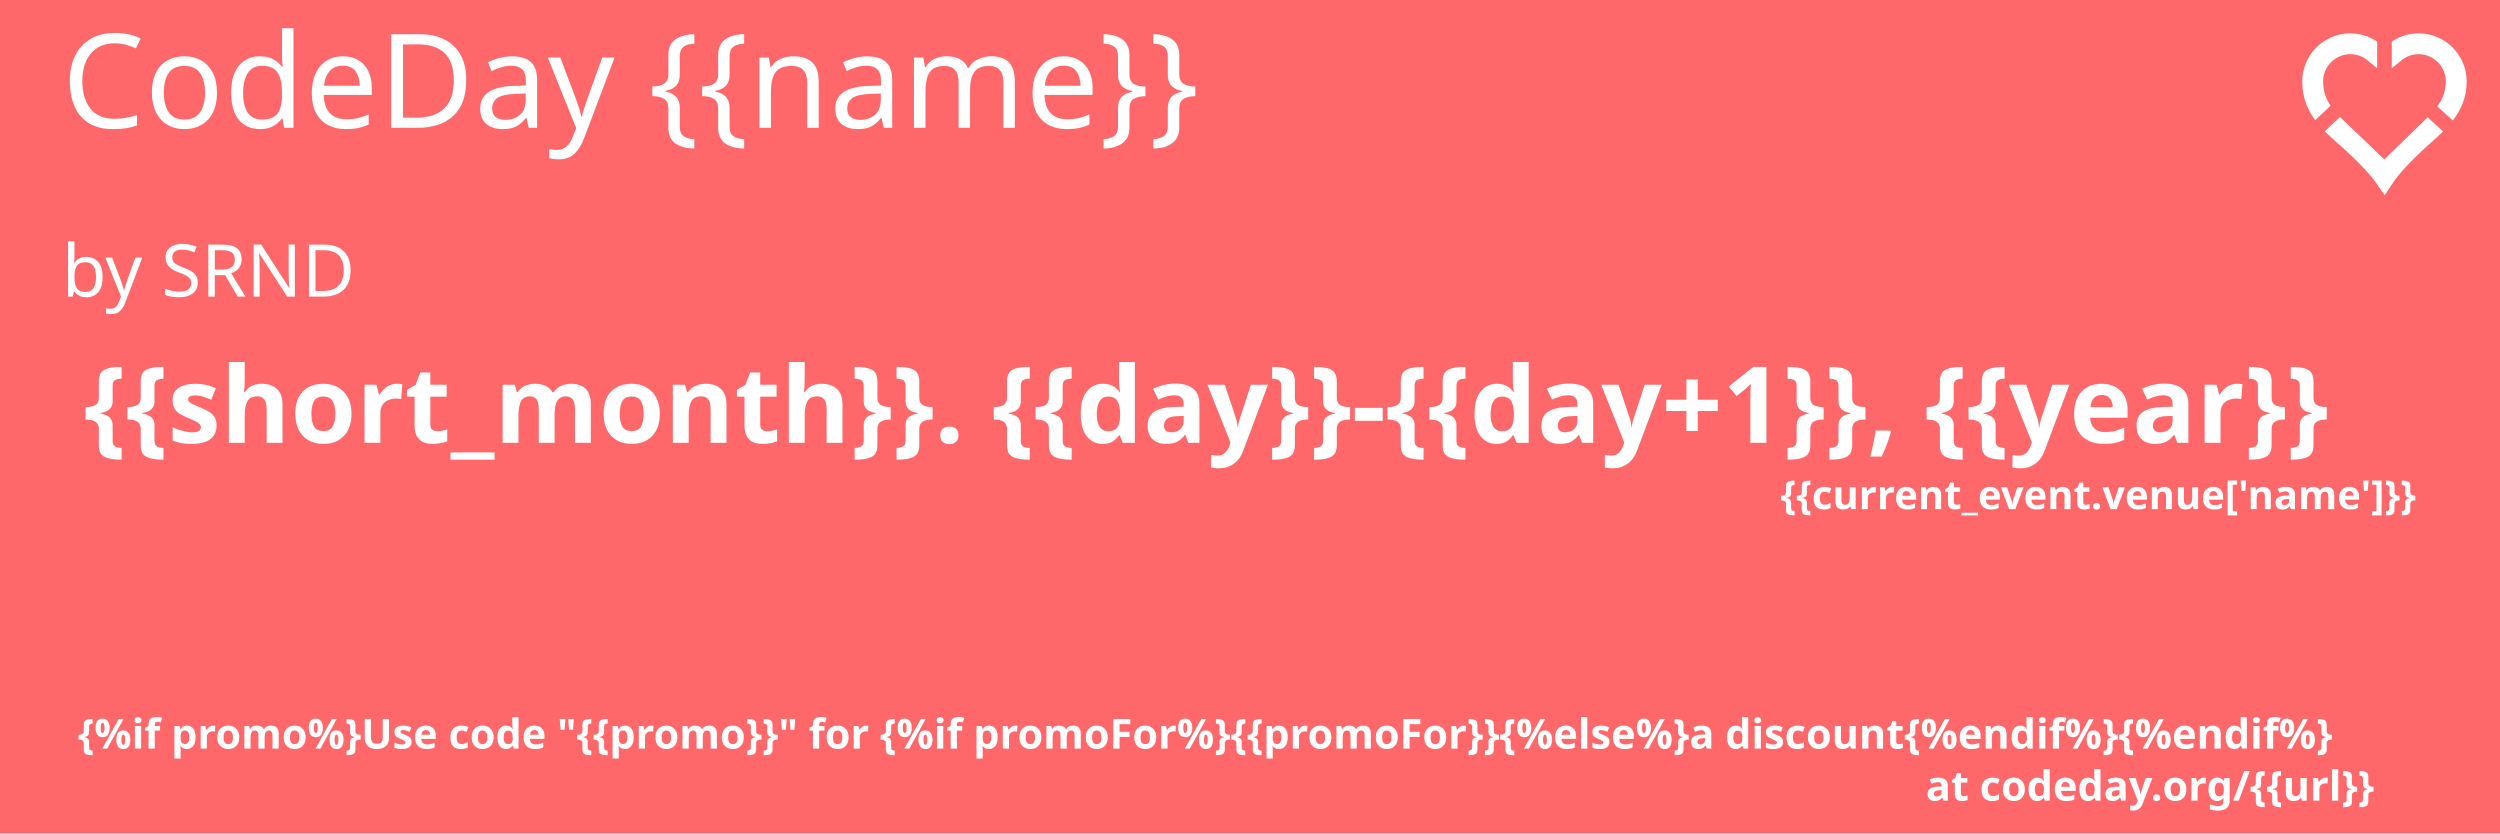
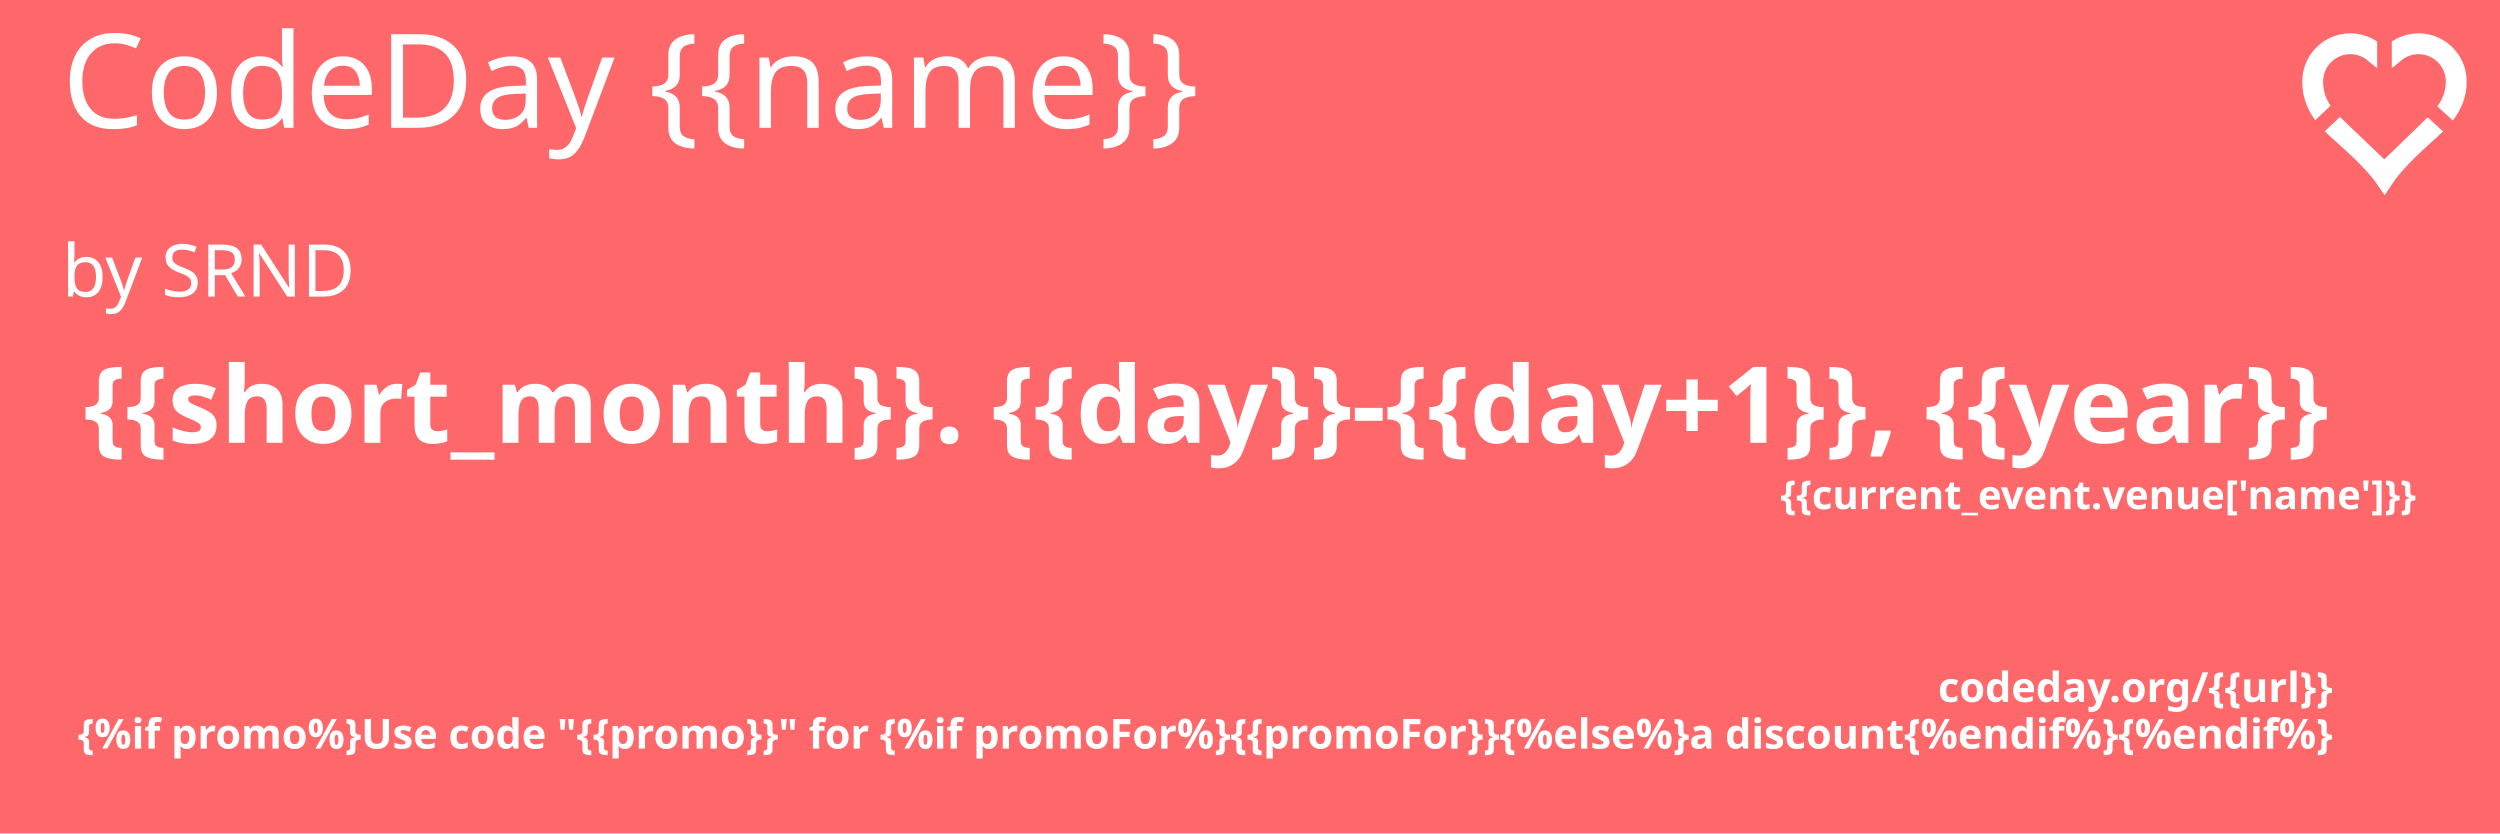
<svg xmlns="http://www.w3.org/2000/svg" width="396.875mm" height="132.292mm" viewBox="0 0 396.875 132.292" version="1.1" id="svg38234">
  <defs id="defs38228" />
  <g id="layer1" transform="translate(184.0744,-205.1518)">
    <rect style="opacity:1;fill:#ff686b;fill-opacity:1;stroke:none;stroke-width:3;stroke-linecap:round;stroke-linejoin:round;stroke-miterlimit:4;stroke-dasharray:none;stroke-dashoffset:0;stroke-opacity:1;paint-order:markers fill stroke" id="rect38790" width="396.875" height="132.292" x="-184.074" y="205.152" />
    <text xml:space="preserve" style="font-style:normal;font-variant:normal;font-weight:normal;font-stretch:normal;font-size:20.808px;line-height:1.25;font-family:'Merriweather Sans';-inkscape-font-specification:'Merriweather Sans';text-align:start;letter-spacing:0px;word-spacing:0px;text-anchor:start;fill:#ffffff;fill-opacity:1;stroke:none;stroke-width:0.433" x="-174.254" y="225.446" id="text38794">
      <tspan id="tspan38792" x="-174.254" y="225.446" style="font-style:normal;font-variant:normal;font-weight:normal;font-stretch:normal;font-family:'Sofia Pro';-inkscape-font-specification:'Sofia Pro';text-align:start;text-anchor:start;fill:#ffffff;fill-opacity:1;stroke-width:0.433">CodeDay {{name}}</tspan>
      <tspan x="-174.254" y="252.235" style="font-style:normal;font-variant:normal;font-weight:normal;font-stretch:normal;font-size:11.56px;font-family:'Sofia Pro';-inkscape-font-specification:'Sofia Pro';text-align:start;text-anchor:start;fill:#ffffff;fill-opacity:1;stroke-width:0.433" id="tspan50078">by SRND</tspan>
    </text>
    <text xml:space="preserve" style="font-style:normal;font-variant:normal;font-weight:800;font-stretch:normal;font-size:12.7px;line-height:0.65;font-family:'Sofia Pro';-inkscape-font-specification:'Sofia Pro Ultra-Bold';text-align:end;letter-spacing:0px;word-spacing:0px;text-anchor:end;fill:#ffffff;fill-opacity:1;stroke:none;stroke-width:0.265" x="209.325" y="323.998" id="text6018-6">
      <tspan x="209.325" y="323.998" style="font-size:6.585px;line-height:0.65;text-align:end;text-anchor:end;fill:#ffffff;fill-opacity:1;stroke-width:0.265" id="tspan54198">{%if promo%}Use code "{{promo}}" for {%if promoFor%}{{promoFor}}{%else%}a discount{%endif%}{%endif%}</tspan>
-       <tspan x="209.325" y="332.253" style="font-size:6.585px;line-height:0.65;text-align:end;text-anchor:end;fill:#ffffff;fill-opacity:1;stroke-width:0.265" id="tspan54202">at codeday.org/{{url}}</tspan>
+       <tspan x="209.325" y="332.253" style="font-size:6.585px;line-height:0.65;text-align:end;text-anchor:end;fill:#ffffff;fill-opacity:1;stroke-width:0.265" id="tspan54202" />
    </text>
    <text xml:space="preserve" style="font-style:normal;font-variant:normal;font-weight:normal;font-stretch:normal;font-size:12.7px;line-height:1.25;font-family:'Merriweather Sans';-inkscape-font-specification:'Merriweather Sans';text-align:end;letter-spacing:0px;word-spacing:0px;text-anchor:end;fill:#000000;fill-opacity:1;stroke:none;stroke-width:0.265" x="-55.185" y="266.762" id="text50082">
      <tspan id="tspan50080" x="-55.185" y="278.286" style="stroke-width:0.265" />
    </text>
    <text xml:space="preserve" style="font-style:normal;font-variant:normal;font-weight:normal;font-stretch:normal;font-size:17.271px;line-height:1.25;font-family:'Merriweather Sans';-inkscape-font-specification:'Merriweather Sans';text-align:end;letter-spacing:0px;word-spacing:0px;text-anchor:end;fill:#ffffff;fill-opacity:1;stroke:none;stroke-width:0.36" x="208.011" y="275.45" id="text20960">
      <tspan id="tspan20958" x="208.011" y="275.45" style="font-style:normal;font-variant:normal;font-weight:bold;font-stretch:normal;font-size:16.878px;font-family:'Sofia Pro';-inkscape-font-specification:'Sofia Pro Bold';fill:#ffffff;fill-opacity:1;stroke-width:0.36">{{short_month}}. {{day}}-{{day+1}}, {{year}}</tspan>
    </text>
    <text xml:space="preserve" style="font-style:normal;font-variant:normal;font-weight:normal;font-stretch:normal;font-size:6.339px;line-height:1.25;font-family:'Merriweather Sans';-inkscape-font-specification:'Merriweather Sans';text-align:end;letter-spacing:0px;word-spacing:0px;text-anchor:end;fill:#ffffff;fill-opacity:1;stroke:none;stroke-width:0.132" x="207.698" y="285.972" id="text20964">
      <tspan id="tspan20962" x="207.698" y="285.972" style="font-style:normal;font-variant:normal;font-weight:bold;font-stretch:normal;font-size:6.35px;font-family:'Sofia Pro';-inkscape-font-specification:'Sofia Pro Bold';fill:#ffffff;fill-opacity:1;stroke-width:0.132">{{current_event.venue['name']}}</tspan>
    </text>
    <text xml:space="preserve" style="font-style:normal;font-variant:normal;font-weight:normal;font-stretch:normal;font-size:12.7px;line-height:1.25;font-family:'Merriweather Sans';-inkscape-font-specification:'Merriweather Sans';text-align:end;letter-spacing:0px;word-spacing:0px;text-anchor:end;fill:#000000;fill-opacity:1;stroke:none;stroke-width:0.265" x="-57.074" y="281.881" id="text53388">
      <tspan x="-57.074" y="293.405" style="stroke-width:0.265" id="tspan53390" />
    </text>
    <g transform="matrix(0.3307292,0,0,-0.3307292,187.3926,223.7205)" id="g3408" style="fill:#ffffff;fill-opacity:1">
      <path id="path3410" style="fill:#ffffff;fill-opacity:1;fill-rule:nonzero;stroke:none" d="m 0,0 -7.282,-6.859 c 2.445,-2.487 7.949,-7.311 7.949,-7.311 0,0 11.596,-10.159 16.598,-17.349 l 4.206,-6.044 4.067,6.138 c 4.831,7.291 16.664,17.785 16.664,17.785 0,0 5.023,4.461 7.291,6.731 L 42.071,-0.18 21.292,-20.368 Z" />
    </g>
    <g transform="matrix(0.3307292,0,0,-0.3307292,199.8707,210.4435)" id="g3412" style="fill:#ffffff;fill-opacity:1">
      <path id="path3414" style="fill:#ffffff;fill-opacity:1;fill-rule:nonzero;stroke:none" d="m 0,0 c -2.705,0 -5.342,-0.489 -7.814,-1.389 v 0.006 C -7.846,-1.395 -7.878,-1.409 -7.91,-1.421 -8.062,-1.477 -8.211,-1.54 -8.362,-1.6 c -0.309,-0.121 -0.616,-0.247 -0.919,-0.381 -0.172,-0.076 -0.342,-0.156 -0.512,-0.236 -0.289,-0.137 -0.575,-0.28 -0.858,-0.428 -0.155,-0.082 -0.311,-0.162 -0.465,-0.247 -0.367,-0.202 -0.727,-0.415 -1.082,-0.638 -0.059,-0.037 -0.121,-0.07 -0.179,-0.107 -0.16,-0.102 -0.312,-0.216 -0.469,-0.322 v -12.777 l 3.876,3.129 c 0.368,0.348 0.752,0.678 1.156,0.981 2.223,1.667 4.955,2.626 7.814,2.626 7.221,0 13.095,-5.873 13.095,-13.09 0,-4.703 -1.529,-8.455 -4.096,-11.974 l 7.441,-6.745 c 3.975,5.131 6.655,11.012 6.655,18.719 C 23.095,-10.358 12.735,0 0,0" />
    </g>
    <g transform="matrix(0.3307292,0,0,-0.3307292,192.0351,214.9626)" id="g3416" style="fill:#ffffff;fill-opacity:1">
      <path id="path3418" style="fill:#ffffff;fill-opacity:1;fill-rule:nonzero;stroke:none" d="M 0,0 3.82,-3.083 V 9.704 C 3.732,9.763 3.648,9.825 3.56,9.883 3.433,9.966 3.306,10.05 3.178,10.131 2.82,10.354 2.458,10.568 2.089,10.772 1.905,10.874 1.717,10.968 1.53,11.065 c -0.245,0.127 -0.491,0.252 -0.74,0.37 -0.209,0.099 -0.42,0.195 -0.632,0.288 -0.239,0.104 -0.48,0.203 -0.722,0.299 -0.215,0.086 -0.43,0.173 -0.648,0.253 -0.04,0.014 -0.078,0.032 -0.118,0.046 v -0.007 c -2.438,0.873 -5.034,1.35 -7.696,1.35 -12.735,0 -23.096,-10.359 -23.096,-23.091 0,-7.704 2.478,-13.554 6.207,-18.589 l 7.357,6.929 c -2.248,3.363 -3.564,7.042 -3.564,11.66 0,7.219 5.875,13.091 13.096,13.091 2.808,0 5.495,-0.925 7.696,-2.539 C -0.922,0.826 -0.534,0.498 -0.161,0.153 -0.12,0.115 -0.078,0.078 -0.037,0.039 -0.024,0.027 -0.013,0.012 0,0" />
    </g>
    <g transform="matrix(0.3307292,0,0,-0.3307292,313.1125,228.5963)" id="g3444" style="fill:#ffffff;fill-opacity:1" />
+     <text xml:space="preserve" style="font-style:normal;font-variant:normal;font-weight:normal;font-stretch:normal;font-size:12.7px;line-height:1.25;font-family:'Merriweather Sans';-inkscape-font-specification:'Merriweather Sans';text-align:end;letter-spacing:0px;word-spacing:0px;text-anchor:end;fill:#000000;fill-opacity:1;stroke:none;stroke-width:0.265" x="113.393" y="314.387" id="text949">
+       <tspan id="tspan947" x="113.393" y="325.911" style="stroke-width:0.265" />
+     </text>
+     <text id="text955" y="316.589" x="209.325" style="font-style:normal;font-variant:normal;font-weight:800;font-stretch:normal;font-size:12.7px;line-height:0.65;font-family:'Sofia Pro';-inkscape-font-specification:'Sofia Pro Ultra-Bold';text-align:end;letter-spacing:0px;word-spacing:0px;text-anchor:end;fill:#ffffff;fill-opacity:1;stroke:none;stroke-width:0.265" xml:space="preserve">
+       <tspan id="tspan951" style="font-size:6.585px;line-height:0.65;text-align:end;text-anchor:end;fill:#ffffff;fill-opacity:1;stroke-width:0.265" y="316.589" x="209.325">codeday.org/{{url}}</tspan>
+       <tspan id="tspan953" style="font-size:6.585px;line-height:0.65;text-align:end;text-anchor:end;fill:#ffffff;fill-opacity:1;stroke-width:0.265" y="324.844" x="209.325" />
+     </text>
  </g>
</svg>
